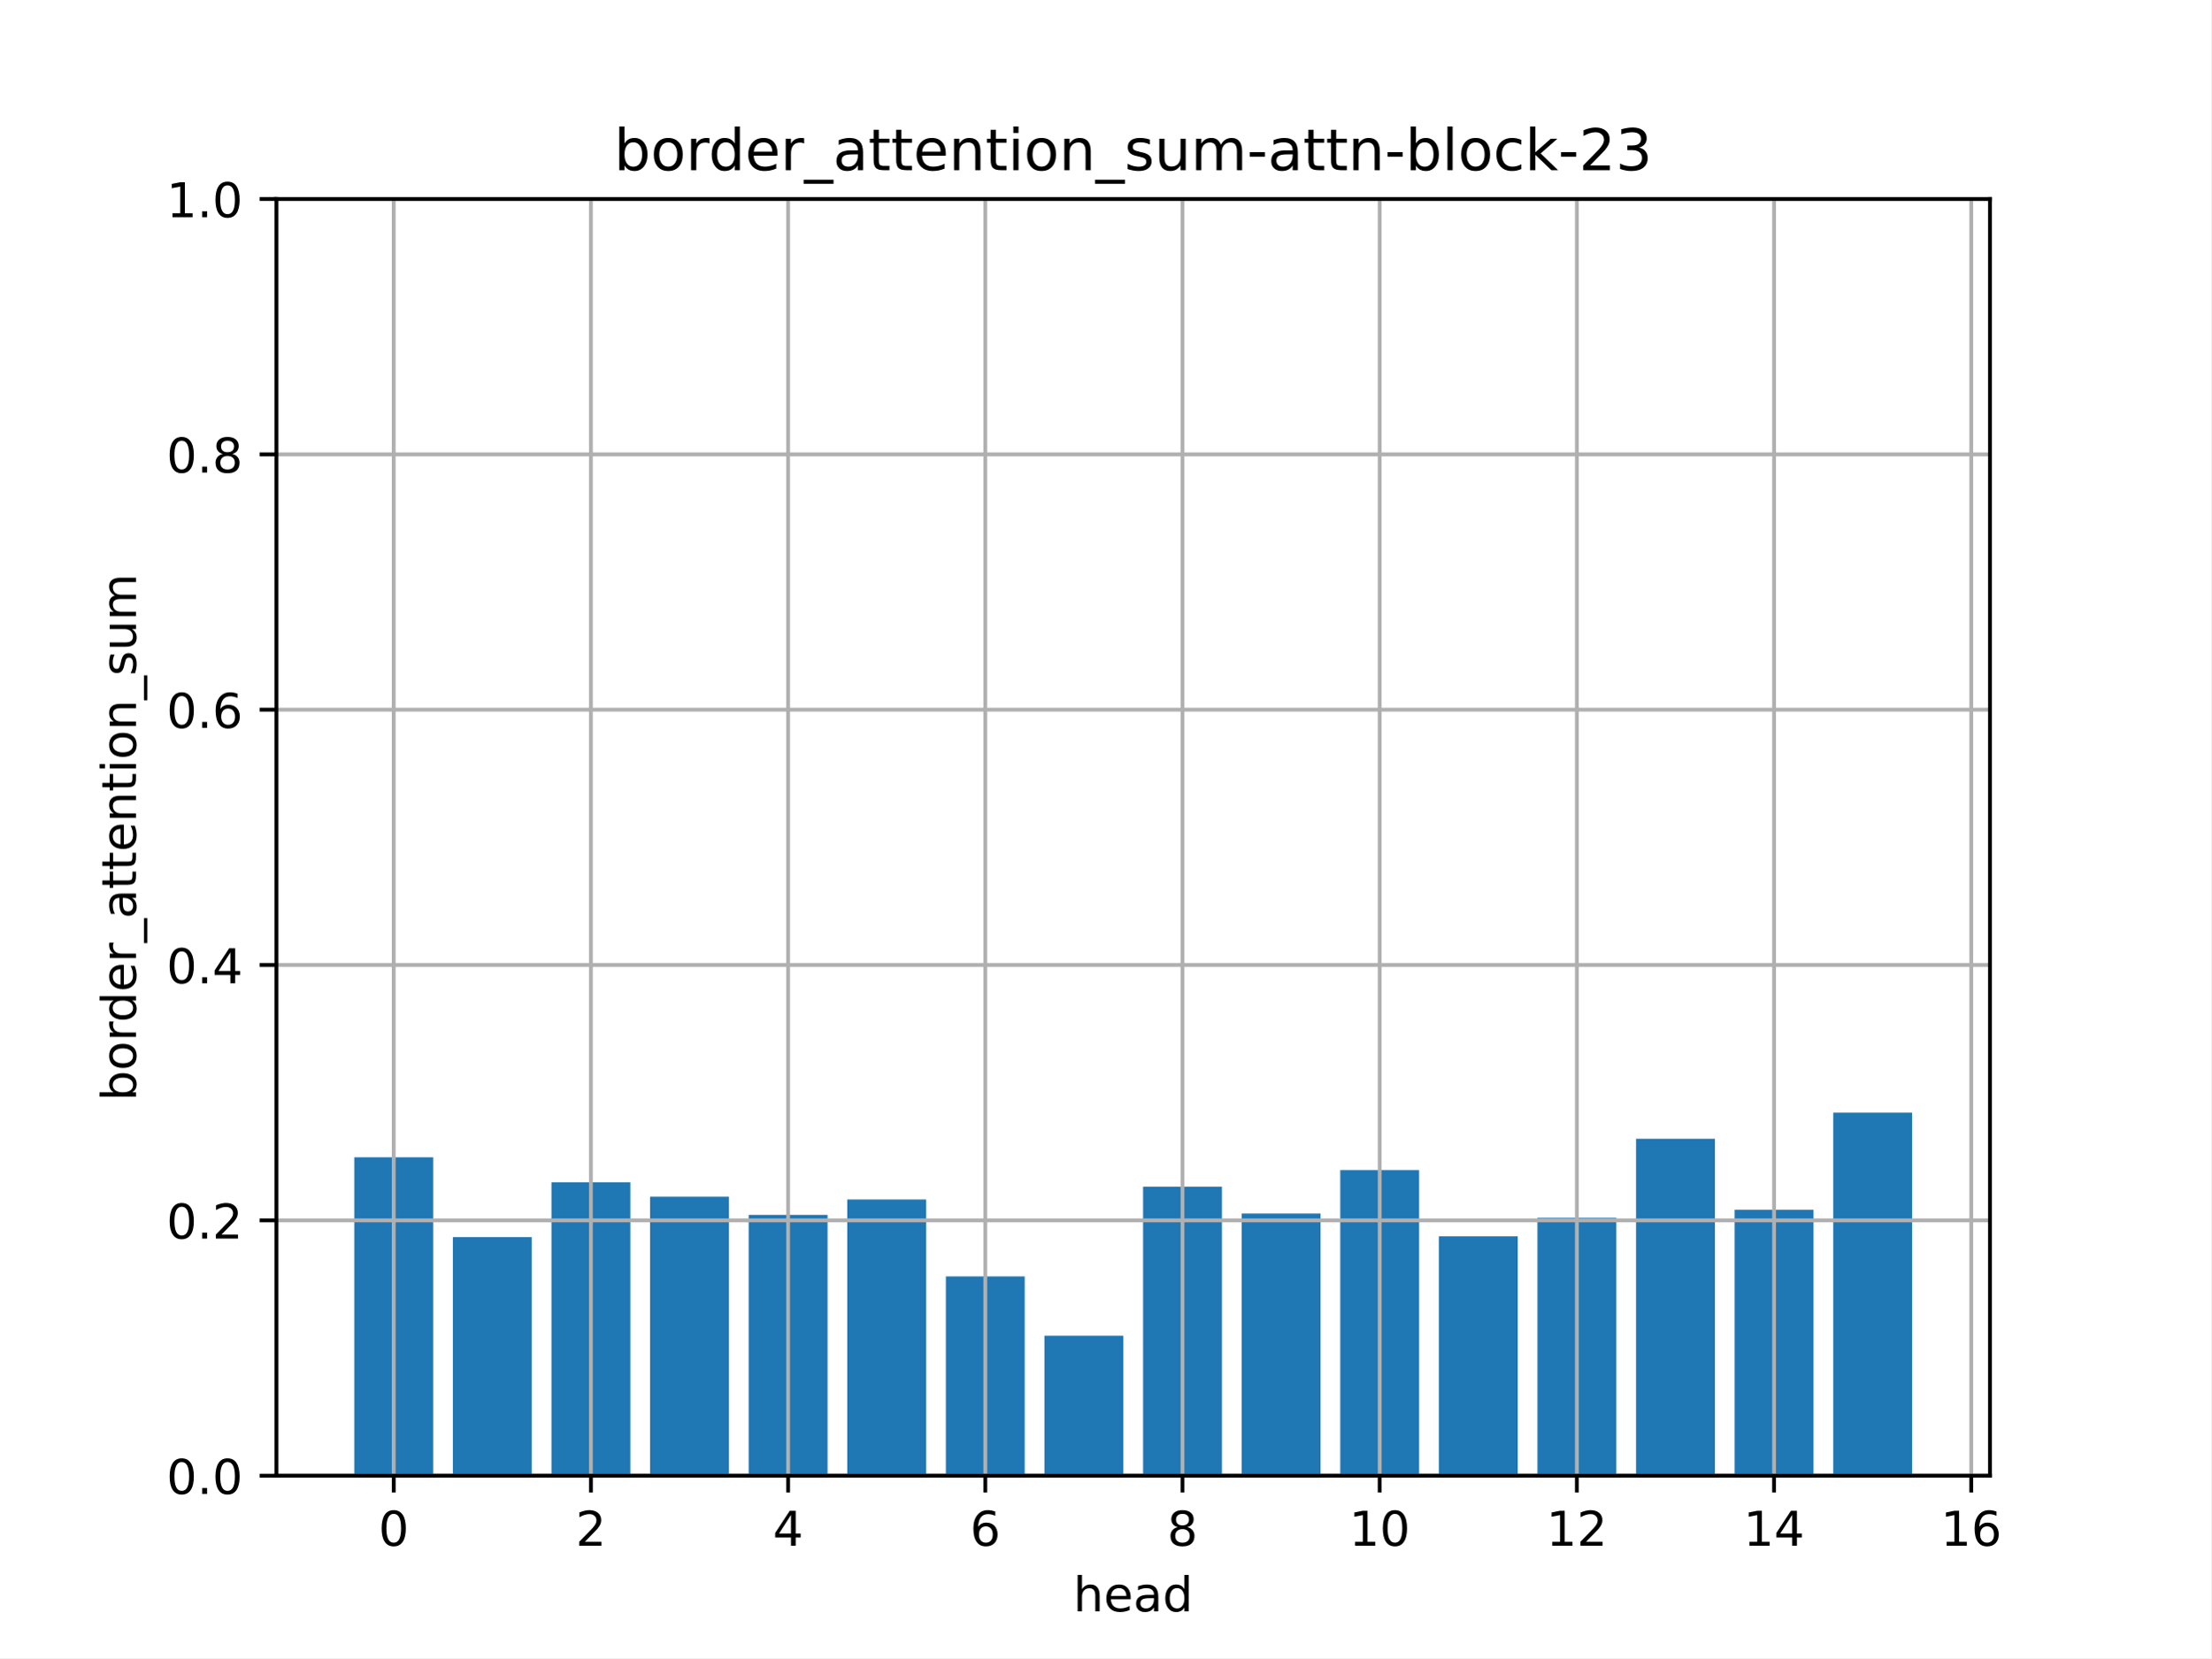
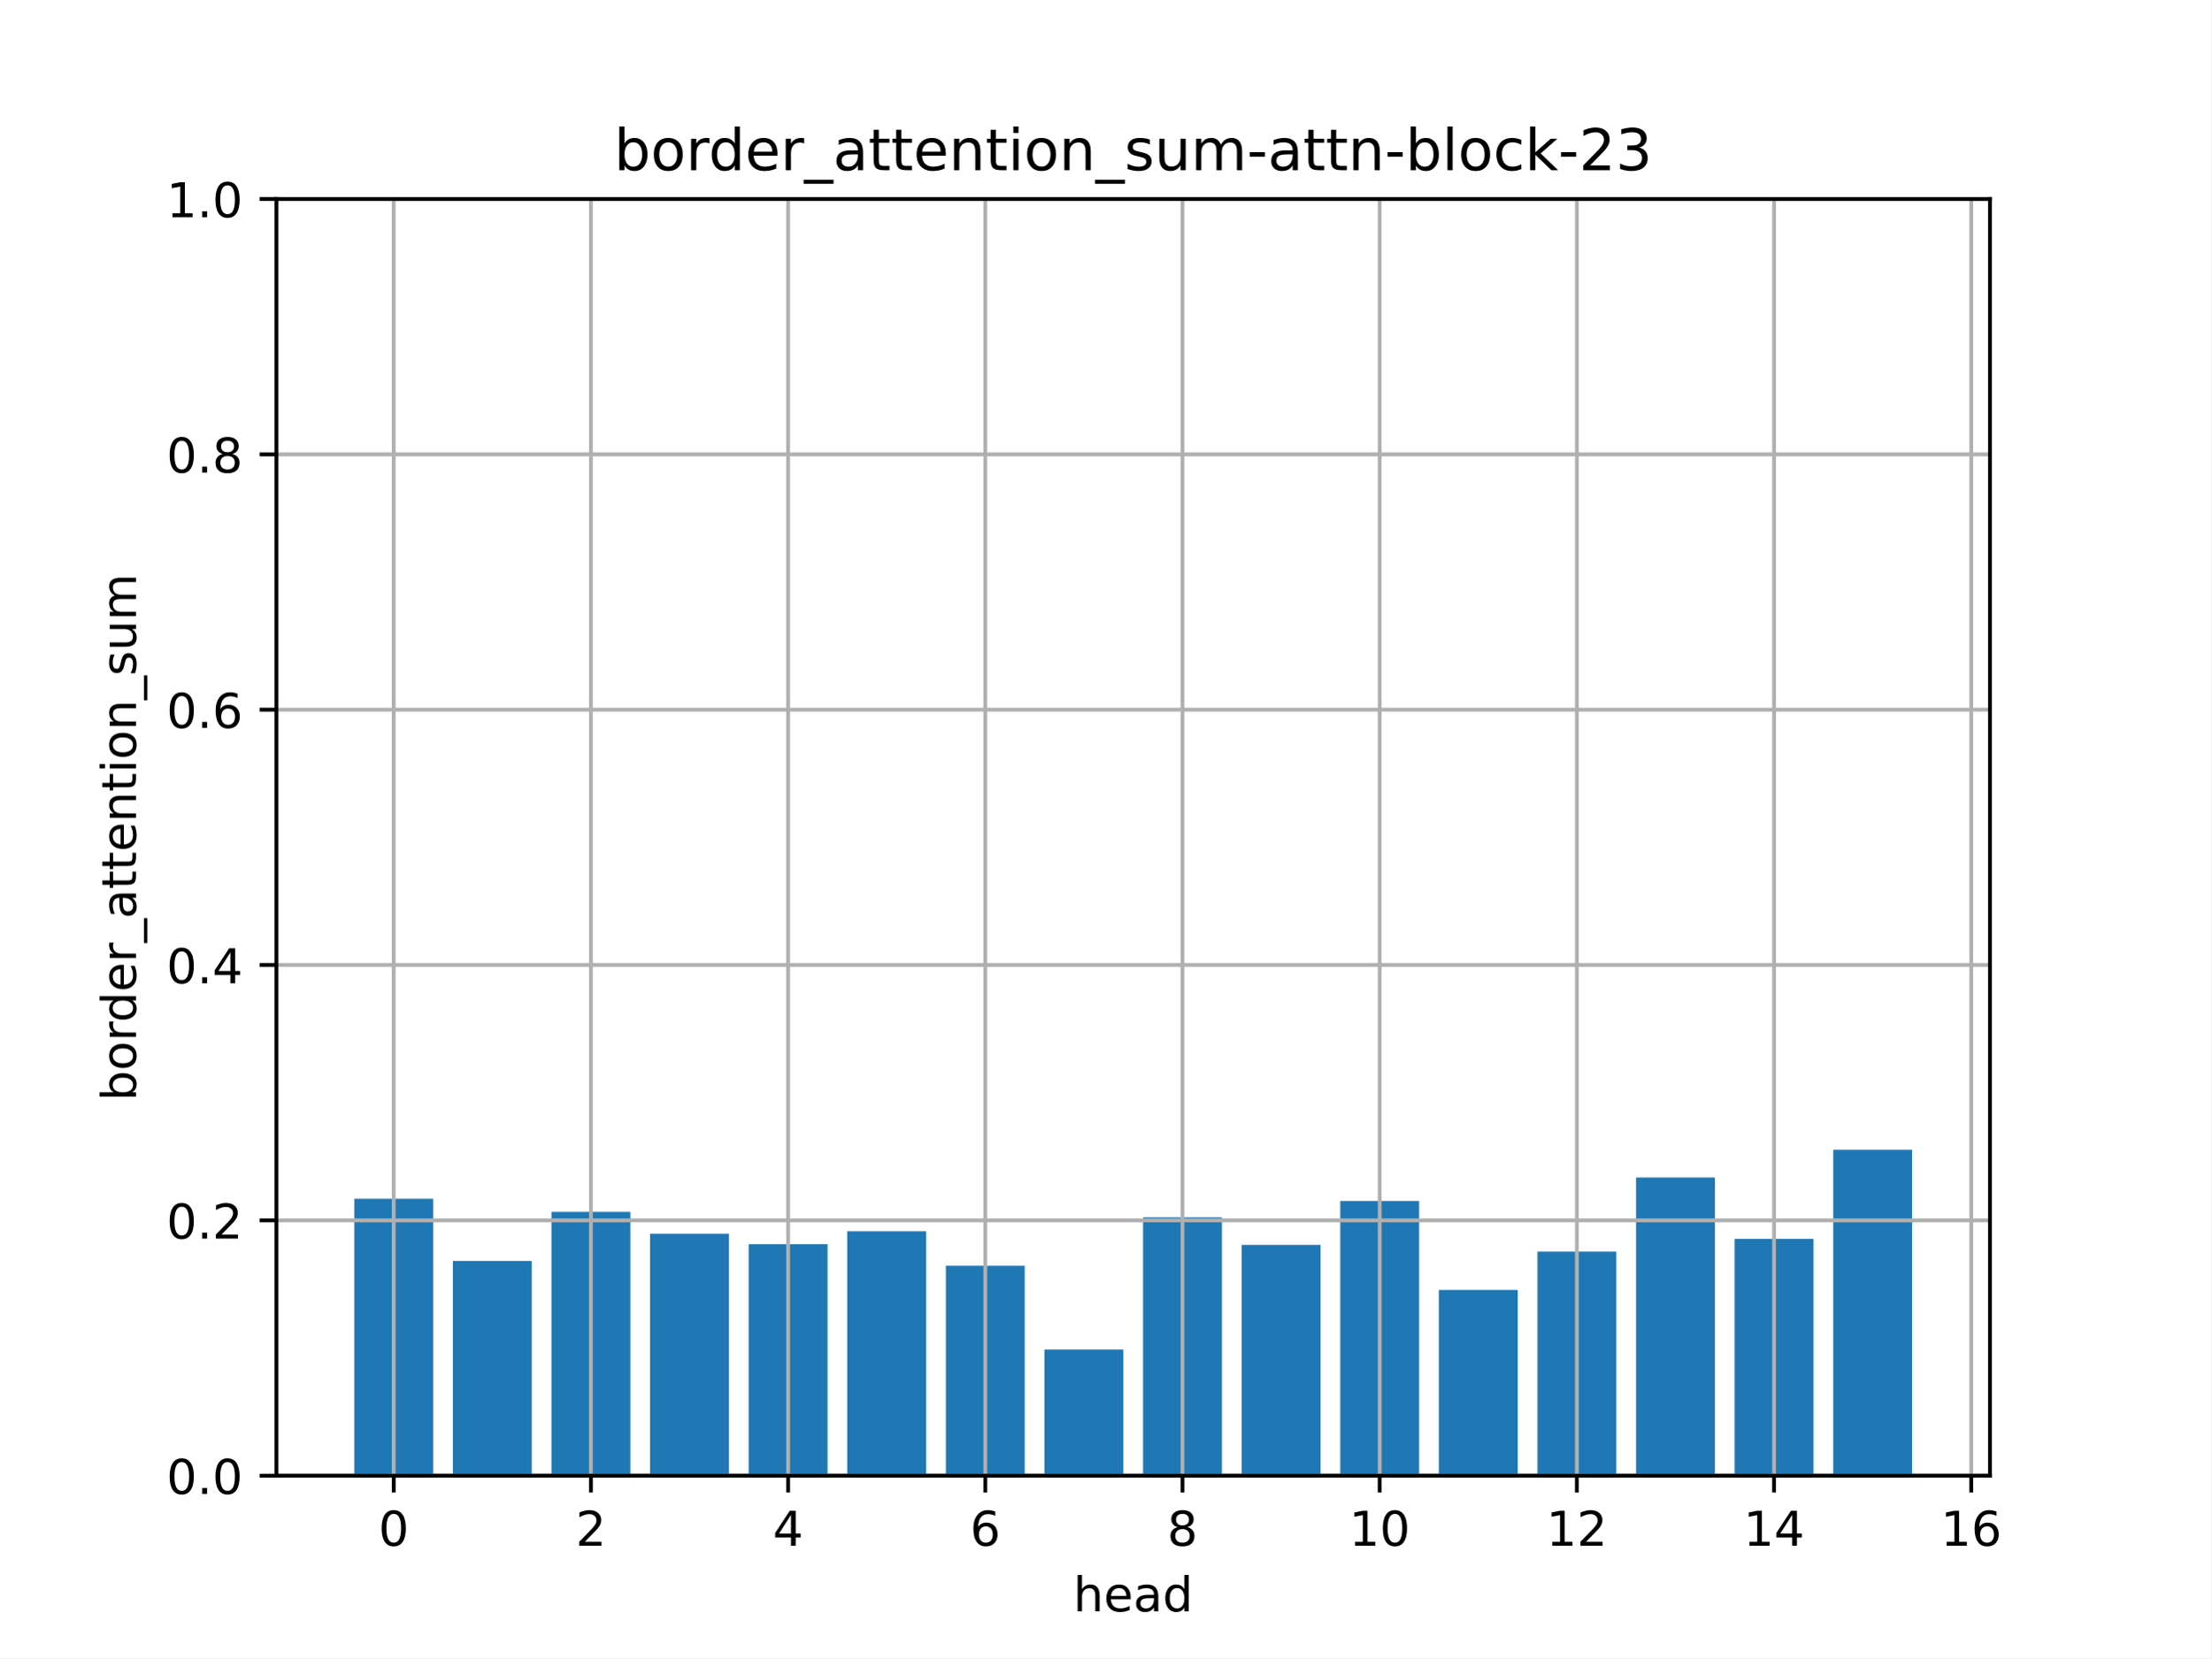
<svg xmlns="http://www.w3.org/2000/svg" xmlns:xlink="http://www.w3.org/1999/xlink" width="460.8pt" height="345.6pt" viewBox="0 0 460.8 345.6" version="1.1">
  <defs>
    <style type="text/css">*{stroke-linejoin: round; stroke-linecap: butt}</style>
  </defs>
  <g id="figure_1">
    <g id="patch_1">
      <path d="M 0 345.6  L 460.8 345.6  L 460.8 0  L 0 0  z " style="fill: #ffffff" />
    </g>
    <g id="axes_1">
      <g id="patch_2">
        <path d="M 57.6 307.584  L 414.72 307.584  L 414.72 41.472  L 57.6 41.472  z " style="fill: #ffffff" />
      </g>
      <g id="patch_3">
-         <path d="M 73.833 307.584  L 90.271 307.584  L 90.271 241.215  L 73.833 241.215  z " clip-path="url(#pcec8da5c5c)" style="fill: #1f77b4" />
+         <path d="M 73.833 307.584  L 90.271 307.584  L 90.271 249.858  L 73.833 249.858  z " clip-path="url(#p0f17c20433)" style="fill: #1f77b4" />
      </g>
      <g id="patch_4">
-         <path d="M 94.38 307.584  L 110.819 307.584  L 110.819 257.855  L 94.38 257.855  z " clip-path="url(#pcec8da5c5c)" style="fill: #1f77b4" />
+         <path d="M 94.38 307.584  L 110.819 307.584  L 110.819 262.813  L 94.38 262.813  z " clip-path="url(#p0f17c20433)" style="fill: #1f77b4" />
      </g>
      <g id="patch_5">
-         <path d="M 114.928 307.584  L 131.366 307.584  L 131.366 246.437  L 114.928 246.437  z " clip-path="url(#pcec8da5c5c)" style="fill: #1f77b4" />
+         <path d="M 114.928 307.584  L 131.366 307.584  L 131.366 252.589  L 114.928 252.589  z " clip-path="url(#p0f17c20433)" style="fill: #1f77b4" />
      </g>
      <g id="patch_6">
-         <path d="M 135.476 307.584  L 151.914 307.584  L 151.914 249.433  L 135.476 249.433  z " clip-path="url(#pcec8da5c5c)" style="fill: #1f77b4" />
+         <path d="M 135.476 307.584  L 151.914 307.584  L 151.914 257.167  L 135.476 257.167  z " clip-path="url(#p0f17c20433)" style="fill: #1f77b4" />
      </g>
      <g id="patch_7">
-         <path d="M 156.024 307.584  L 172.462 307.584  L 172.462 253.215  L 156.024 253.215  z " clip-path="url(#pcec8da5c5c)" style="fill: #1f77b4" />
+         <path d="M 156.024 307.584  L 172.462 307.584  L 172.462 259.343  L 156.024 259.343  z " clip-path="url(#p0f17c20433)" style="fill: #1f77b4" />
      </g>
      <g id="patch_8">
-         <path d="M 176.572 307.584  L 193.01 307.584  L 193.01 250.016  L 176.572 250.016  z " clip-path="url(#pcec8da5c5c)" style="fill: #1f77b4" />
+         <path d="M 176.572 307.584  L 193.01 307.584  L 193.01 256.632  L 176.572 256.632  z " clip-path="url(#p0f17c20433)" style="fill: #1f77b4" />
      </g>
      <g id="patch_9">
-         <path d="M 197.119 307.584  L 213.557 307.584  L 213.557 266.046  L 197.119 266.046  z " clip-path="url(#pcec8da5c5c)" style="fill: #1f77b4" />
+         <path d="M 197.119 307.584  L 213.557 307.584  L 213.557 263.828  L 197.119 263.828  z " clip-path="url(#p0f17c20433)" style="fill: #1f77b4" />
      </g>
      <g id="patch_10">
-         <path d="M 217.667 307.584  L 234.105 307.584  L 234.105 278.409  L 217.667 278.409  z " clip-path="url(#pcec8da5c5c)" style="fill: #1f77b4" />
+         <path d="M 217.667 307.584  L 234.105 307.584  L 234.105 281.298  L 217.667 281.298  z " clip-path="url(#p0f17c20433)" style="fill: #1f77b4" />
      </g>
      <g id="patch_11">
-         <path d="M 238.215 307.584  L 254.653 307.584  L 254.653 247.343  L 238.215 247.343  z " clip-path="url(#pcec8da5c5c)" style="fill: #1f77b4" />
+         <path d="M 238.215 307.584  L 254.653 307.584  L 254.653 253.734  L 238.215 253.734  z " clip-path="url(#p0f17c20433)" style="fill: #1f77b4" />
      </g>
      <g id="patch_12">
-         <path d="M 258.763 307.584  L 275.201 307.584  L 275.201 252.936  L 258.763 252.936  z " clip-path="url(#pcec8da5c5c)" style="fill: #1f77b4" />
+         <path d="M 258.763 307.584  L 275.201 307.584  L 275.201 259.476  L 258.763 259.476  z " clip-path="url(#p0f17c20433)" style="fill: #1f77b4" />
      </g>
      <g id="patch_13">
-         <path d="M 279.31 307.584  L 295.748 307.584  L 295.748 243.895  L 279.31 243.895  z " clip-path="url(#pcec8da5c5c)" style="fill: #1f77b4" />
+         <path d="M 279.31 307.584  L 295.748 307.584  L 295.748 250.335  L 279.31 250.335  z " clip-path="url(#p0f17c20433)" style="fill: #1f77b4" />
      </g>
      <g id="patch_14">
-         <path d="M 299.858 307.584  L 316.296 307.584  L 316.296 257.692  L 299.858 257.692  z " clip-path="url(#pcec8da5c5c)" style="fill: #1f77b4" />
+         <path d="M 299.858 307.584  L 316.296 307.584  L 316.296 268.865  L 299.858 268.865  z " clip-path="url(#p0f17c20433)" style="fill: #1f77b4" />
      </g>
      <g id="patch_15">
-         <path d="M 320.406 307.584  L 336.844 307.584  L 336.844 253.83  L 320.406 253.83  z " clip-path="url(#pcec8da5c5c)" style="fill: #1f77b4" />
+         <path d="M 320.406 307.584  L 336.844 307.584  L 336.844 260.877  L 320.406 260.877  z " clip-path="url(#p0f17c20433)" style="fill: #1f77b4" />
      </g>
      <g id="patch_16">
-         <path d="M 340.954 307.584  L 357.392 307.584  L 357.392 237.357  L 340.954 237.357  z " clip-path="url(#pcec8da5c5c)" style="fill: #1f77b4" />
+         <path d="M 340.954 307.584  L 357.392 307.584  L 357.392 245.425  L 340.954 245.425  z " clip-path="url(#p0f17c20433)" style="fill: #1f77b4" />
      </g>
      <g id="patch_17">
-         <path d="M 361.501 307.584  L 377.94 307.584  L 377.94 252.168  L 361.501 252.168  z " clip-path="url(#pcec8da5c5c)" style="fill: #1f77b4" />
+         <path d="M 361.501 307.584  L 377.94 307.584  L 377.94 258.226  L 361.501 258.226  z " clip-path="url(#p0f17c20433)" style="fill: #1f77b4" />
      </g>
      <g id="patch_18">
-         <path d="M 382.049 307.584  L 398.487 307.584  L 398.487 231.909  L 382.049 231.909  z " clip-path="url(#pcec8da5c5c)" style="fill: #1f77b4" />
+         <path d="M 382.049 307.584  L 398.487 307.584  L 398.487 239.656  L 382.049 239.656  z " clip-path="url(#p0f17c20433)" style="fill: #1f77b4" />
      </g>
      <g id="matplotlib.axis_1">
        <g id="xtick_1">
          <g id="line2d_1">
-             <path d="M 82.052 307.584  L 82.052 41.472  " clip-path="url(#pcec8da5c5c)" style="fill: none; stroke: #b0b0b0; stroke-width: 0.8; stroke-linecap: square" />
+             <path d="M 82.052 307.584  L 82.052 41.472  " clip-path="url(#p0f17c20433)" style="fill: none; stroke: #b0b0b0; stroke-width: 0.8; stroke-linecap: square" />
          </g>
          <g id="line2d_2">
            <defs>
-               <path id="m0523668a0b" d="M 0 0  L 0 3.5  " style="stroke: #000000; stroke-width: 0.8" />
+               <path id="md8cde1bc65" d="M 0 0  L 0 3.5  " style="stroke: #000000; stroke-width: 0.8" />
            </defs>
            <g>
-               <use xlink:href="#m0523668a0b" x="82.052" y="307.584" style="stroke: #000000; stroke-width: 0.8" />
+               <use xlink:href="#md8cde1bc65" x="82.052" y="307.584" style="stroke: #000000; stroke-width: 0.8" />
            </g>
          </g>
          <g id="text_1">
            <g transform="translate(78.87058 322.1824) scale(0.1 -0.1)">
              <defs>
                <path id="DejaVuSans-30" d="M 2034 4250  Q 1547 4250 1301 3770  Q 1056 3291 1056 2328  Q 1056 1369 1301 889  Q 1547 409 2034 409  Q 2525 409 2770 889  Q 3016 1369 3016 2328  Q 3016 3291 2770 3770  Q 2525 4250 2034 4250  z M 2034 4750  Q 2819 4750 3233 4129  Q 3647 3509 3647 2328  Q 3647 1150 3233 529  Q 2819 -91 2034 -91  Q 1250 -91 836 529  Q 422 1150 422 2328  Q 422 3509 836 4129  Q 1250 4750 2034 4750  z " transform="scale(0.015625)" />
              </defs>
              <use xlink:href="#DejaVuSans-30" />
            </g>
          </g>
        </g>
        <g id="xtick_2">
          <g id="line2d_3">
-             <path d="M 123.147 307.584  L 123.147 41.472  " clip-path="url(#pcec8da5c5c)" style="fill: none; stroke: #b0b0b0; stroke-width: 0.8; stroke-linecap: square" />
+             <path d="M 123.147 307.584  L 123.147 41.472  " clip-path="url(#p0f17c20433)" style="fill: none; stroke: #b0b0b0; stroke-width: 0.8; stroke-linecap: square" />
          </g>
          <g id="line2d_4">
            <g>
-               <use xlink:href="#m0523668a0b" x="123.147" y="307.584" style="stroke: #000000; stroke-width: 0.8" />
+               <use xlink:href="#md8cde1bc65" x="123.147" y="307.584" style="stroke: #000000; stroke-width: 0.8" />
            </g>
          </g>
          <g id="text_2">
            <g transform="translate(119.9661 322.1824) scale(0.1 -0.1)">
              <defs>
                <path id="DejaVuSans-32" d="M 1228 531  L 3431 531  L 3431 0  L 469 0  L 469 531  Q 828 903 1448 1529  Q 2069 2156 2228 2338  Q 2531 2678 2651 2914  Q 2772 3150 2772 3378  Q 2772 3750 2511 3984  Q 2250 4219 1831 4219  Q 1534 4219 1204 4116  Q 875 4013 500 3803  L 500 4441  Q 881 4594 1212 4672  Q 1544 4750 1819 4750  Q 2544 4750 2975 4387  Q 3406 4025 3406 3419  Q 3406 3131 3298 2873  Q 3191 2616 2906 2266  Q 2828 2175 2409 1742  Q 1991 1309 1228 531  z " transform="scale(0.015625)" />
              </defs>
              <use xlink:href="#DejaVuSans-32" />
            </g>
          </g>
        </g>
        <g id="xtick_3">
          <g id="line2d_5">
-             <path d="M 164.243 307.584  L 164.243 41.472  " clip-path="url(#pcec8da5c5c)" style="fill: none; stroke: #b0b0b0; stroke-width: 0.8; stroke-linecap: square" />
+             <path d="M 164.243 307.584  L 164.243 41.472  " clip-path="url(#p0f17c20433)" style="fill: none; stroke: #b0b0b0; stroke-width: 0.8; stroke-linecap: square" />
          </g>
          <g id="line2d_6">
            <g>
-               <use xlink:href="#m0523668a0b" x="164.243" y="307.584" style="stroke: #000000; stroke-width: 0.8" />
+               <use xlink:href="#md8cde1bc65" x="164.243" y="307.584" style="stroke: #000000; stroke-width: 0.8" />
            </g>
          </g>
          <g id="text_3">
            <g transform="translate(161.0616 322.1824) scale(0.1 -0.1)">
              <defs>
                <path id="DejaVuSans-34" d="M 2419 4116  L 825 1625  L 2419 1625  L 2419 4116  z M 2253 4666  L 3047 4666  L 3047 1625  L 3713 1625  L 3713 1100  L 3047 1100  L 3047 0  L 2419 0  L 2419 1100  L 313 1100  L 313 1709  L 2253 4666  z " transform="scale(0.015625)" />
              </defs>
              <use xlink:href="#DejaVuSans-34" />
            </g>
          </g>
        </g>
        <g id="xtick_4">
          <g id="line2d_7">
-             <path d="M 205.338 307.584  L 205.338 41.472  " clip-path="url(#pcec8da5c5c)" style="fill: none; stroke: #b0b0b0; stroke-width: 0.8; stroke-linecap: square" />
+             <path d="M 205.338 307.584  L 205.338 41.472  " clip-path="url(#p0f17c20433)" style="fill: none; stroke: #b0b0b0; stroke-width: 0.8; stroke-linecap: square" />
          </g>
          <g id="line2d_8">
            <g>
-               <use xlink:href="#m0523668a0b" x="205.338" y="307.584" style="stroke: #000000; stroke-width: 0.8" />
+               <use xlink:href="#md8cde1bc65" x="205.338" y="307.584" style="stroke: #000000; stroke-width: 0.8" />
            </g>
          </g>
          <g id="text_4">
            <g transform="translate(202.1571 322.1824) scale(0.1 -0.1)">
              <defs>
                <path id="DejaVuSans-36" d="M 2113 2584  Q 1688 2584 1439 2293  Q 1191 2003 1191 1497  Q 1191 994 1439 701  Q 1688 409 2113 409  Q 2538 409 2786 701  Q 3034 994 3034 1497  Q 3034 2003 2786 2293  Q 2538 2584 2113 2584  z M 3366 4563  L 3366 3988  Q 3128 4100 2886 4159  Q 2644 4219 2406 4219  Q 1781 4219 1451 3797  Q 1122 3375 1075 2522  Q 1259 2794 1537 2939  Q 1816 3084 2150 3084  Q 2853 3084 3261 2657  Q 3669 2231 3669 1497  Q 3669 778 3244 343  Q 2819 -91 2113 -91  Q 1303 -91 875 529  Q 447 1150 447 2328  Q 447 3434 972 4092  Q 1497 4750 2381 4750  Q 2619 4750 2861 4703  Q 3103 4656 3366 4563  z " transform="scale(0.015625)" />
              </defs>
              <use xlink:href="#DejaVuSans-36" />
            </g>
          </g>
        </g>
        <g id="xtick_5">
          <g id="line2d_9">
-             <path d="M 246.434 307.584  L 246.434 41.472  " clip-path="url(#pcec8da5c5c)" style="fill: none; stroke: #b0b0b0; stroke-width: 0.8; stroke-linecap: square" />
+             <path d="M 246.434 307.584  L 246.434 41.472  " clip-path="url(#p0f17c20433)" style="fill: none; stroke: #b0b0b0; stroke-width: 0.8; stroke-linecap: square" />
          </g>
          <g id="line2d_10">
            <g>
-               <use xlink:href="#m0523668a0b" x="246.434" y="307.584" style="stroke: #000000; stroke-width: 0.8" />
+               <use xlink:href="#md8cde1bc65" x="246.434" y="307.584" style="stroke: #000000; stroke-width: 0.8" />
            </g>
          </g>
          <g id="text_5">
            <g transform="translate(243.2526 322.1824) scale(0.1 -0.1)">
              <defs>
                <path id="DejaVuSans-38" d="M 2034 2216  Q 1584 2216 1326 1975  Q 1069 1734 1069 1313  Q 1069 891 1326 650  Q 1584 409 2034 409  Q 2484 409 2743 651  Q 3003 894 3003 1313  Q 3003 1734 2745 1975  Q 2488 2216 2034 2216  z M 1403 2484  Q 997 2584 770 2862  Q 544 3141 544 3541  Q 544 4100 942 4425  Q 1341 4750 2034 4750  Q 2731 4750 3128 4425  Q 3525 4100 3525 3541  Q 3525 3141 3298 2862  Q 3072 2584 2669 2484  Q 3125 2378 3379 2068  Q 3634 1759 3634 1313  Q 3634 634 3220 271  Q 2806 -91 2034 -91  Q 1263 -91 848 271  Q 434 634 434 1313  Q 434 1759 690 2068  Q 947 2378 1403 2484  z M 1172 3481  Q 1172 3119 1398 2916  Q 1625 2713 2034 2713  Q 2441 2713 2670 2916  Q 2900 3119 2900 3481  Q 2900 3844 2670 4047  Q 2441 4250 2034 4250  Q 1625 4250 1398 4047  Q 1172 3844 1172 3481  z " transform="scale(0.015625)" />
              </defs>
              <use xlink:href="#DejaVuSans-38" />
            </g>
          </g>
        </g>
        <g id="xtick_6">
          <g id="line2d_11">
-             <path d="M 287.529 307.584  L 287.529 41.472  " clip-path="url(#pcec8da5c5c)" style="fill: none; stroke: #b0b0b0; stroke-width: 0.8; stroke-linecap: square" />
+             <path d="M 287.529 307.584  L 287.529 41.472  " clip-path="url(#p0f17c20433)" style="fill: none; stroke: #b0b0b0; stroke-width: 0.8; stroke-linecap: square" />
          </g>
          <g id="line2d_12">
            <g>
-               <use xlink:href="#m0523668a0b" x="287.529" y="307.584" style="stroke: #000000; stroke-width: 0.8" />
+               <use xlink:href="#md8cde1bc65" x="287.529" y="307.584" style="stroke: #000000; stroke-width: 0.8" />
            </g>
          </g>
          <g id="text_6">
            <g transform="translate(281.1669 322.1824) scale(0.1 -0.1)">
              <defs>
                <path id="DejaVuSans-31" d="M 794 531  L 1825 531  L 1825 4091  L 703 3866  L 703 4441  L 1819 4666  L 2450 4666  L 2450 531  L 3481 531  L 3481 0  L 794 0  L 794 531  z " transform="scale(0.015625)" />
              </defs>
              <use xlink:href="#DejaVuSans-31" />
              <use xlink:href="#DejaVuSans-30" x="63.623" />
            </g>
          </g>
        </g>
        <g id="xtick_7">
          <g id="line2d_13">
-             <path d="M 328.625 307.584  L 328.625 41.472  " clip-path="url(#pcec8da5c5c)" style="fill: none; stroke: #b0b0b0; stroke-width: 0.8; stroke-linecap: square" />
+             <path d="M 328.625 307.584  L 328.625 41.472  " clip-path="url(#p0f17c20433)" style="fill: none; stroke: #b0b0b0; stroke-width: 0.8; stroke-linecap: square" />
          </g>
          <g id="line2d_14">
            <g>
-               <use xlink:href="#m0523668a0b" x="328.625" y="307.584" style="stroke: #000000; stroke-width: 0.8" />
+               <use xlink:href="#md8cde1bc65" x="328.625" y="307.584" style="stroke: #000000; stroke-width: 0.8" />
            </g>
          </g>
          <g id="text_7">
            <g transform="translate(322.2624 322.1824) scale(0.1 -0.1)">
              <use xlink:href="#DejaVuSans-31" />
              <use xlink:href="#DejaVuSans-32" x="63.623" />
            </g>
          </g>
        </g>
        <g id="xtick_8">
          <g id="line2d_15">
-             <path d="M 369.72 307.584  L 369.72 41.472  " clip-path="url(#pcec8da5c5c)" style="fill: none; stroke: #b0b0b0; stroke-width: 0.8; stroke-linecap: square" />
+             <path d="M 369.72 307.584  L 369.72 41.472  " clip-path="url(#p0f17c20433)" style="fill: none; stroke: #b0b0b0; stroke-width: 0.8; stroke-linecap: square" />
          </g>
          <g id="line2d_16">
            <g>
-               <use xlink:href="#m0523668a0b" x="369.72" y="307.584" style="stroke: #000000; stroke-width: 0.8" />
+               <use xlink:href="#md8cde1bc65" x="369.72" y="307.584" style="stroke: #000000; stroke-width: 0.8" />
            </g>
          </g>
          <g id="text_8">
            <g transform="translate(363.3579 322.1824) scale(0.1 -0.1)">
              <use xlink:href="#DejaVuSans-31" />
              <use xlink:href="#DejaVuSans-34" x="63.623" />
            </g>
          </g>
        </g>
        <g id="xtick_9">
          <g id="line2d_17">
-             <path d="M 410.816 307.584  L 410.816 41.472  " clip-path="url(#pcec8da5c5c)" style="fill: none; stroke: #b0b0b0; stroke-width: 0.8; stroke-linecap: square" />
+             <path d="M 410.816 307.584  L 410.816 41.472  " clip-path="url(#p0f17c20433)" style="fill: none; stroke: #b0b0b0; stroke-width: 0.8; stroke-linecap: square" />
          </g>
          <g id="line2d_18">
            <g>
-               <use xlink:href="#m0523668a0b" x="410.816" y="307.584" style="stroke: #000000; stroke-width: 0.8" />
+               <use xlink:href="#md8cde1bc65" x="410.816" y="307.584" style="stroke: #000000; stroke-width: 0.8" />
            </g>
          </g>
          <g id="text_9">
            <g transform="translate(404.4534 322.1824) scale(0.1 -0.1)">
              <use xlink:href="#DejaVuSans-31" />
              <use xlink:href="#DejaVuSans-36" x="63.623" />
            </g>
          </g>
        </g>
        <g id="text_10">
          <g transform="translate(223.6764 335.8606) scale(0.1 -0.1)">
            <defs>
              <path id="DejaVuSans-68" d="M 3513 2113  L 3513 0  L 2938 0  L 2938 2094  Q 2938 2591 2744 2837  Q 2550 3084 2163 3084  Q 1697 3084 1428 2787  Q 1159 2491 1159 1978  L 1159 0  L 581 0  L 581 4863  L 1159 4863  L 1159 2956  Q 1366 3272 1645 3428  Q 1925 3584 2291 3584  Q 2894 3584 3203 3211  Q 3513 2838 3513 2113  z " transform="scale(0.015625)" />
              <path id="DejaVuSans-65" d="M 3597 1894  L 3597 1613  L 953 1613  Q 991 1019 1311 708  Q 1631 397 2203 397  Q 2534 397 2845 478  Q 3156 559 3463 722  L 3463 178  Q 3153 47 2828 -22  Q 2503 -91 2169 -91  Q 1331 -91 842 396  Q 353 884 353 1716  Q 353 2575 817 3079  Q 1281 3584 2069 3584  Q 2775 3584 3186 3129  Q 3597 2675 3597 1894  z M 3022 2063  Q 3016 2534 2758 2815  Q 2500 3097 2075 3097  Q 1594 3097 1305 2825  Q 1016 2553 972 2059  L 3022 2063  z " transform="scale(0.015625)" />
              <path id="DejaVuSans-61" d="M 2194 1759  Q 1497 1759 1228 1600  Q 959 1441 959 1056  Q 959 750 1161 570  Q 1363 391 1709 391  Q 2188 391 2477 730  Q 2766 1069 2766 1631  L 2766 1759  L 2194 1759  z M 3341 1997  L 3341 0  L 2766 0  L 2766 531  Q 2569 213 2275 61  Q 1981 -91 1556 -91  Q 1019 -91 701 211  Q 384 513 384 1019  Q 384 1609 779 1909  Q 1175 2209 1959 2209  L 2766 2209  L 2766 2266  Q 2766 2663 2505 2880  Q 2244 3097 1772 3097  Q 1472 3097 1187 3025  Q 903 2953 641 2809  L 641 3341  Q 956 3463 1253 3523  Q 1550 3584 1831 3584  Q 2591 3584 2966 3190  Q 3341 2797 3341 1997  z " transform="scale(0.015625)" />
              <path id="DejaVuSans-64" d="M 2906 2969  L 2906 4863  L 3481 4863  L 3481 0  L 2906 0  L 2906 525  Q 2725 213 2448 61  Q 2172 -91 1784 -91  Q 1150 -91 751 415  Q 353 922 353 1747  Q 353 2572 751 3078  Q 1150 3584 1784 3584  Q 2172 3584 2448 3432  Q 2725 3281 2906 2969  z M 947 1747  Q 947 1113 1208 752  Q 1469 391 1925 391  Q 2381 391 2643 752  Q 2906 1113 2906 1747  Q 2906 2381 2643 2742  Q 2381 3103 1925 3103  Q 1469 3103 1208 2742  Q 947 2381 947 1747  z " transform="scale(0.015625)" />
            </defs>
            <use xlink:href="#DejaVuSans-68" />
            <use xlink:href="#DejaVuSans-65" x="63.379" />
            <use xlink:href="#DejaVuSans-61" x="124.902" />
            <use xlink:href="#DejaVuSans-64" x="186.182" />
          </g>
        </g>
      </g>
      <g id="matplotlib.axis_2">
        <g id="ytick_1">
          <g id="line2d_19">
-             <path d="M 57.6 307.584  L 414.72 307.584  " clip-path="url(#pcec8da5c5c)" style="fill: none; stroke: #b0b0b0; stroke-width: 0.8; stroke-linecap: square" />
+             <path d="M 57.6 307.584  L 414.72 307.584  " clip-path="url(#p0f17c20433)" style="fill: none; stroke: #b0b0b0; stroke-width: 0.8; stroke-linecap: square" />
          </g>
          <g id="line2d_20">
            <defs>
-               <path id="me1a30bc366" d="M 0 0  L -3.5 0  " style="stroke: #000000; stroke-width: 0.8" />
+               <path id="md7bf35ee07" d="M 0 0  L -3.5 0  " style="stroke: #000000; stroke-width: 0.8" />
            </defs>
            <g>
-               <use xlink:href="#me1a30bc366" x="57.6" y="307.584" style="stroke: #000000; stroke-width: 0.8" />
+               <use xlink:href="#md7bf35ee07" x="57.6" y="307.584" style="stroke: #000000; stroke-width: 0.8" />
            </g>
          </g>
          <g id="text_11">
            <g transform="translate(34.69687 311.3832) scale(0.1 -0.1)">
              <defs>
                <path id="DejaVuSans-2e" d="M 684 794  L 1344 794  L 1344 0  L 684 0  L 684 794  z " transform="scale(0.015625)" />
              </defs>
              <use xlink:href="#DejaVuSans-30" />
              <use xlink:href="#DejaVuSans-2e" x="63.623" />
              <use xlink:href="#DejaVuSans-30" x="95.41" />
            </g>
          </g>
        </g>
        <g id="ytick_2">
          <g id="line2d_21">
-             <path d="M 57.6 254.362  L 414.72 254.362  " clip-path="url(#pcec8da5c5c)" style="fill: none; stroke: #b0b0b0; stroke-width: 0.8; stroke-linecap: square" />
+             <path d="M 57.6 254.362  L 414.72 254.362  " clip-path="url(#p0f17c20433)" style="fill: none; stroke: #b0b0b0; stroke-width: 0.8; stroke-linecap: square" />
          </g>
          <g id="line2d_22">
            <g>
-               <use xlink:href="#me1a30bc366" x="57.6" y="254.362" style="stroke: #000000; stroke-width: 0.8" />
+               <use xlink:href="#md7bf35ee07" x="57.6" y="254.362" style="stroke: #000000; stroke-width: 0.8" />
            </g>
          </g>
          <g id="text_12">
            <g transform="translate(34.69687 258.1608) scale(0.1 -0.1)">
              <use xlink:href="#DejaVuSans-30" />
              <use xlink:href="#DejaVuSans-2e" x="63.623" />
              <use xlink:href="#DejaVuSans-32" x="95.41" />
            </g>
          </g>
        </g>
        <g id="ytick_3">
          <g id="line2d_23">
-             <path d="M 57.6 201.139  L 414.72 201.139  " clip-path="url(#pcec8da5c5c)" style="fill: none; stroke: #b0b0b0; stroke-width: 0.8; stroke-linecap: square" />
+             <path d="M 57.6 201.139  L 414.72 201.139  " clip-path="url(#p0f17c20433)" style="fill: none; stroke: #b0b0b0; stroke-width: 0.8; stroke-linecap: square" />
          </g>
          <g id="line2d_24">
            <g>
-               <use xlink:href="#me1a30bc366" x="57.6" y="201.139" style="stroke: #000000; stroke-width: 0.8" />
+               <use xlink:href="#md7bf35ee07" x="57.6" y="201.139" style="stroke: #000000; stroke-width: 0.8" />
            </g>
          </g>
          <g id="text_13">
            <g transform="translate(34.69687 204.9384) scale(0.1 -0.1)">
              <use xlink:href="#DejaVuSans-30" />
              <use xlink:href="#DejaVuSans-2e" x="63.623" />
              <use xlink:href="#DejaVuSans-34" x="95.41" />
            </g>
          </g>
        </g>
        <g id="ytick_4">
          <g id="line2d_25">
-             <path d="M 57.6 147.917  L 414.72 147.917  " clip-path="url(#pcec8da5c5c)" style="fill: none; stroke: #b0b0b0; stroke-width: 0.8; stroke-linecap: square" />
+             <path d="M 57.6 147.917  L 414.72 147.917  " clip-path="url(#p0f17c20433)" style="fill: none; stroke: #b0b0b0; stroke-width: 0.8; stroke-linecap: square" />
          </g>
          <g id="line2d_26">
            <g>
-               <use xlink:href="#me1a30bc366" x="57.6" y="147.917" style="stroke: #000000; stroke-width: 0.8" />
+               <use xlink:href="#md7bf35ee07" x="57.6" y="147.917" style="stroke: #000000; stroke-width: 0.8" />
            </g>
          </g>
          <g id="text_14">
            <g transform="translate(34.69687 151.716) scale(0.1 -0.1)">
              <use xlink:href="#DejaVuSans-30" />
              <use xlink:href="#DejaVuSans-2e" x="63.623" />
              <use xlink:href="#DejaVuSans-36" x="95.41" />
            </g>
          </g>
        </g>
        <g id="ytick_5">
          <g id="line2d_27">
-             <path d="M 57.6 94.694  L 414.72 94.694  " clip-path="url(#pcec8da5c5c)" style="fill: none; stroke: #b0b0b0; stroke-width: 0.8; stroke-linecap: square" />
+             <path d="M 57.6 94.694  L 414.72 94.694  " clip-path="url(#p0f17c20433)" style="fill: none; stroke: #b0b0b0; stroke-width: 0.8; stroke-linecap: square" />
          </g>
          <g id="line2d_28">
            <g>
-               <use xlink:href="#me1a30bc366" x="57.6" y="94.694" style="stroke: #000000; stroke-width: 0.8" />
+               <use xlink:href="#md7bf35ee07" x="57.6" y="94.694" style="stroke: #000000; stroke-width: 0.8" />
            </g>
          </g>
          <g id="text_15">
            <g transform="translate(34.69687 98.49362) scale(0.1 -0.1)">
              <use xlink:href="#DejaVuSans-30" />
              <use xlink:href="#DejaVuSans-2e" x="63.623" />
              <use xlink:href="#DejaVuSans-38" x="95.41" />
            </g>
          </g>
        </g>
        <g id="ytick_6">
          <g id="line2d_29">
-             <path d="M 57.6 41.472  L 414.72 41.472  " clip-path="url(#pcec8da5c5c)" style="fill: none; stroke: #b0b0b0; stroke-width: 0.8; stroke-linecap: square" />
+             <path d="M 57.6 41.472  L 414.72 41.472  " clip-path="url(#p0f17c20433)" style="fill: none; stroke: #b0b0b0; stroke-width: 0.8; stroke-linecap: square" />
          </g>
          <g id="line2d_30">
            <g>
-               <use xlink:href="#me1a30bc366" x="57.6" y="41.472" style="stroke: #000000; stroke-width: 0.8" />
+               <use xlink:href="#md7bf35ee07" x="57.6" y="41.472" style="stroke: #000000; stroke-width: 0.8" />
            </g>
          </g>
          <g id="text_16">
            <g transform="translate(34.69687 45.27122) scale(0.1 -0.1)">
              <use xlink:href="#DejaVuSans-31" />
              <use xlink:href="#DejaVuSans-2e" x="63.623" />
              <use xlink:href="#DejaVuSans-30" x="95.41" />
            </g>
          </g>
        </g>
        <g id="text_17">
          <g transform="translate(28.33906 229.4866) rotate(-90) scale(0.1 -0.1)">
            <defs>
              <path id="DejaVuSans-62" d="M 3116 1747  Q 3116 2381 2855 2742  Q 2594 3103 2138 3103  Q 1681 3103 1420 2742  Q 1159 2381 1159 1747  Q 1159 1113 1420 752  Q 1681 391 2138 391  Q 2594 391 2855 752  Q 3116 1113 3116 1747  z M 1159 2969  Q 1341 3281 1617 3432  Q 1894 3584 2278 3584  Q 2916 3584 3314 3078  Q 3713 2572 3713 1747  Q 3713 922 3314 415  Q 2916 -91 2278 -91  Q 1894 -91 1617 61  Q 1341 213 1159 525  L 1159 0  L 581 0  L 581 4863  L 1159 4863  L 1159 2969  z " transform="scale(0.015625)" />
              <path id="DejaVuSans-6f" d="M 1959 3097  Q 1497 3097 1228 2736  Q 959 2375 959 1747  Q 959 1119 1226 758  Q 1494 397 1959 397  Q 2419 397 2687 759  Q 2956 1122 2956 1747  Q 2956 2369 2687 2733  Q 2419 3097 1959 3097  z M 1959 3584  Q 2709 3584 3137 3096  Q 3566 2609 3566 1747  Q 3566 888 3137 398  Q 2709 -91 1959 -91  Q 1206 -91 779 398  Q 353 888 353 1747  Q 353 2609 779 3096  Q 1206 3584 1959 3584  z " transform="scale(0.015625)" />
              <path id="DejaVuSans-72" d="M 2631 2963  Q 2534 3019 2420 3045  Q 2306 3072 2169 3072  Q 1681 3072 1420 2755  Q 1159 2438 1159 1844  L 1159 0  L 581 0  L 581 3500  L 1159 3500  L 1159 2956  Q 1341 3275 1631 3429  Q 1922 3584 2338 3584  Q 2397 3584 2469 3576  Q 2541 3569 2628 3553  L 2631 2963  z " transform="scale(0.015625)" />
              <path id="DejaVuSans-5f" d="M 3263 -1063  L 3263 -1509  L -63 -1509  L -63 -1063  L 3263 -1063  z " transform="scale(0.015625)" />
              <path id="DejaVuSans-74" d="M 1172 4494  L 1172 3500  L 2356 3500  L 2356 3053  L 1172 3053  L 1172 1153  Q 1172 725 1289 603  Q 1406 481 1766 481  L 2356 481  L 2356 0  L 1766 0  Q 1100 0 847 248  Q 594 497 594 1153  L 594 3053  L 172 3053  L 172 3500  L 594 3500  L 594 4494  L 1172 4494  z " transform="scale(0.015625)" />
              <path id="DejaVuSans-6e" d="M 3513 2113  L 3513 0  L 2938 0  L 2938 2094  Q 2938 2591 2744 2837  Q 2550 3084 2163 3084  Q 1697 3084 1428 2787  Q 1159 2491 1159 1978  L 1159 0  L 581 0  L 581 3500  L 1159 3500  L 1159 2956  Q 1366 3272 1645 3428  Q 1925 3584 2291 3584  Q 2894 3584 3203 3211  Q 3513 2838 3513 2113  z " transform="scale(0.015625)" />
              <path id="DejaVuSans-69" d="M 603 3500  L 1178 3500  L 1178 0  L 603 0  L 603 3500  z M 603 4863  L 1178 4863  L 1178 4134  L 603 4134  L 603 4863  z " transform="scale(0.015625)" />
              <path id="DejaVuSans-73" d="M 2834 3397  L 2834 2853  Q 2591 2978 2328 3040  Q 2066 3103 1784 3103  Q 1356 3103 1142 2972  Q 928 2841 928 2578  Q 928 2378 1081 2264  Q 1234 2150 1697 2047  L 1894 2003  Q 2506 1872 2764 1633  Q 3022 1394 3022 966  Q 3022 478 2636 193  Q 2250 -91 1575 -91  Q 1294 -91 989 -36  Q 684 19 347 128  L 347 722  Q 666 556 975 473  Q 1284 391 1588 391  Q 1994 391 2212 530  Q 2431 669 2431 922  Q 2431 1156 2273 1281  Q 2116 1406 1581 1522  L 1381 1569  Q 847 1681 609 1914  Q 372 2147 372 2553  Q 372 3047 722 3315  Q 1072 3584 1716 3584  Q 2034 3584 2315 3537  Q 2597 3491 2834 3397  z " transform="scale(0.015625)" />
              <path id="DejaVuSans-75" d="M 544 1381  L 544 3500  L 1119 3500  L 1119 1403  Q 1119 906 1312 657  Q 1506 409 1894 409  Q 2359 409 2629 706  Q 2900 1003 2900 1516  L 2900 3500  L 3475 3500  L 3475 0  L 2900 0  L 2900 538  Q 2691 219 2414 64  Q 2138 -91 1772 -91  Q 1169 -91 856 284  Q 544 659 544 1381  z M 1991 3584  L 1991 3584  z " transform="scale(0.015625)" />
              <path id="DejaVuSans-6d" d="M 3328 2828  Q 3544 3216 3844 3400  Q 4144 3584 4550 3584  Q 5097 3584 5394 3201  Q 5691 2819 5691 2113  L 5691 0  L 5113 0  L 5113 2094  Q 5113 2597 4934 2840  Q 4756 3084 4391 3084  Q 3944 3084 3684 2787  Q 3425 2491 3425 1978  L 3425 0  L 2847 0  L 2847 2094  Q 2847 2600 2669 2842  Q 2491 3084 2119 3084  Q 1678 3084 1418 2786  Q 1159 2488 1159 1978  L 1159 0  L 581 0  L 581 3500  L 1159 3500  L 1159 2956  Q 1356 3278 1631 3431  Q 1906 3584 2284 3584  Q 2666 3584 2933 3390  Q 3200 3197 3328 2828  z " transform="scale(0.015625)" />
            </defs>
            <use xlink:href="#DejaVuSans-62" />
            <use xlink:href="#DejaVuSans-6f" x="63.477" />
            <use xlink:href="#DejaVuSans-72" x="124.658" />
            <use xlink:href="#DejaVuSans-64" x="164.021" />
            <use xlink:href="#DejaVuSans-65" x="227.498" />
            <use xlink:href="#DejaVuSans-72" x="289.021" />
            <use xlink:href="#DejaVuSans-5f" x="330.135" />
            <use xlink:href="#DejaVuSans-61" x="380.135" />
            <use xlink:href="#DejaVuSans-74" x="441.414" />
            <use xlink:href="#DejaVuSans-74" x="480.623" />
            <use xlink:href="#DejaVuSans-65" x="519.832" />
            <use xlink:href="#DejaVuSans-6e" x="581.355" />
            <use xlink:href="#DejaVuSans-74" x="644.734" />
            <use xlink:href="#DejaVuSans-69" x="683.943" />
            <use xlink:href="#DejaVuSans-6f" x="711.727" />
            <use xlink:href="#DejaVuSans-6e" x="772.908" />
            <use xlink:href="#DejaVuSans-5f" x="836.287" />
            <use xlink:href="#DejaVuSans-73" x="886.287" />
            <use xlink:href="#DejaVuSans-75" x="938.387" />
            <use xlink:href="#DejaVuSans-6d" x="1001.766" />
          </g>
        </g>
      </g>
      <g id="patch_19">
        <path d="M 57.6 307.584  L 57.6 41.472  " style="fill: none; stroke: #000000; stroke-width: 0.8; stroke-linejoin: miter; stroke-linecap: square" />
      </g>
      <g id="patch_20">
        <path d="M 414.72 307.584  L 414.72 41.472  " style="fill: none; stroke: #000000; stroke-width: 0.8; stroke-linejoin: miter; stroke-linecap: square" />
      </g>
      <g id="patch_21">
        <path d="M 57.6 307.584  L 414.72 307.584  " style="fill: none; stroke: #000000; stroke-width: 0.8; stroke-linejoin: miter; stroke-linecap: square" />
      </g>
      <g id="patch_22">
        <path d="M 57.6 41.472  L 414.72 41.472  " style="fill: none; stroke: #000000; stroke-width: 0.8; stroke-linejoin: miter; stroke-linecap: square" />
      </g>
      <g id="text_18">
        <g transform="translate(127.9762 35.472) scale(0.12 -0.12)">
          <defs>
            <path id="DejaVuSans-2d" d="M 313 2009  L 1997 2009  L 1997 1497  L 313 1497  L 313 2009  z " transform="scale(0.015625)" />
            <path id="DejaVuSans-6c" d="M 603 4863  L 1178 4863  L 1178 0  L 603 0  L 603 4863  z " transform="scale(0.015625)" />
            <path id="DejaVuSans-63" d="M 3122 3366  L 3122 2828  Q 2878 2963 2633 3030  Q 2388 3097 2138 3097  Q 1578 3097 1268 2742  Q 959 2388 959 1747  Q 959 1106 1268 751  Q 1578 397 2138 397  Q 2388 397 2633 464  Q 2878 531 3122 666  L 3122 134  Q 2881 22 2623 -34  Q 2366 -91 2075 -91  Q 1284 -91 818 406  Q 353 903 353 1747  Q 353 2603 823 3093  Q 1294 3584 2113 3584  Q 2378 3584 2631 3529  Q 2884 3475 3122 3366  z " transform="scale(0.015625)" />
            <path id="DejaVuSans-6b" d="M 581 4863  L 1159 4863  L 1159 1991  L 2875 3500  L 3609 3500  L 1753 1863  L 3688 0  L 2938 0  L 1159 1709  L 1159 0  L 581 0  L 581 4863  z " transform="scale(0.015625)" />
            <path id="DejaVuSans-33" d="M 2597 2516  Q 3050 2419 3304 2112  Q 3559 1806 3559 1356  Q 3559 666 3084 287  Q 2609 -91 1734 -91  Q 1441 -91 1130 -33  Q 819 25 488 141  L 488 750  Q 750 597 1062 519  Q 1375 441 1716 441  Q 2309 441 2620 675  Q 2931 909 2931 1356  Q 2931 1769 2642 2001  Q 2353 2234 1838 2234  L 1294 2234  L 1294 2753  L 1863 2753  Q 2328 2753 2575 2939  Q 2822 3125 2822 3475  Q 2822 3834 2567 4026  Q 2313 4219 1838 4219  Q 1578 4219 1281 4162  Q 984 4106 628 3988  L 628 4550  Q 988 4650 1302 4700  Q 1616 4750 1894 4750  Q 2613 4750 3031 4423  Q 3450 4097 3450 3541  Q 3450 3153 3228 2886  Q 3006 2619 2597 2516  z " transform="scale(0.015625)" />
          </defs>
          <use xlink:href="#DejaVuSans-62" />
          <use xlink:href="#DejaVuSans-6f" x="63.477" />
          <use xlink:href="#DejaVuSans-72" x="124.658" />
          <use xlink:href="#DejaVuSans-64" x="164.021" />
          <use xlink:href="#DejaVuSans-65" x="227.498" />
          <use xlink:href="#DejaVuSans-72" x="289.021" />
          <use xlink:href="#DejaVuSans-5f" x="330.135" />
          <use xlink:href="#DejaVuSans-61" x="380.135" />
          <use xlink:href="#DejaVuSans-74" x="441.414" />
          <use xlink:href="#DejaVuSans-74" x="480.623" />
          <use xlink:href="#DejaVuSans-65" x="519.832" />
          <use xlink:href="#DejaVuSans-6e" x="581.355" />
          <use xlink:href="#DejaVuSans-74" x="644.734" />
          <use xlink:href="#DejaVuSans-69" x="683.943" />
          <use xlink:href="#DejaVuSans-6f" x="711.727" />
          <use xlink:href="#DejaVuSans-6e" x="772.908" />
          <use xlink:href="#DejaVuSans-5f" x="836.287" />
          <use xlink:href="#DejaVuSans-73" x="886.287" />
          <use xlink:href="#DejaVuSans-75" x="938.387" />
          <use xlink:href="#DejaVuSans-6d" x="1001.766" />
          <use xlink:href="#DejaVuSans-2d" x="1099.178" />
          <use xlink:href="#DejaVuSans-61" x="1135.262" />
          <use xlink:href="#DejaVuSans-74" x="1196.541" />
          <use xlink:href="#DejaVuSans-74" x="1235.75" />
          <use xlink:href="#DejaVuSans-6e" x="1274.959" />
          <use xlink:href="#DejaVuSans-2d" x="1338.338" />
          <use xlink:href="#DejaVuSans-62" x="1374.422" />
          <use xlink:href="#DejaVuSans-6c" x="1437.898" />
          <use xlink:href="#DejaVuSans-6f" x="1465.682" />
          <use xlink:href="#DejaVuSans-63" x="1526.863" />
          <use xlink:href="#DejaVuSans-6b" x="1581.844" />
          <use xlink:href="#DejaVuSans-2d" x="1639.754" />
          <use xlink:href="#DejaVuSans-32" x="1675.838" />
          <use xlink:href="#DejaVuSans-33" x="1739.461" />
        </g>
      </g>
    </g>
  </g>
  <defs>
-     <clipPath id="pcec8da5c5c">
+     <clipPath id="p0f17c20433">
      <rect x="57.6" y="41.472" width="357.12" height="266.112" />
    </clipPath>
  </defs>
</svg>
